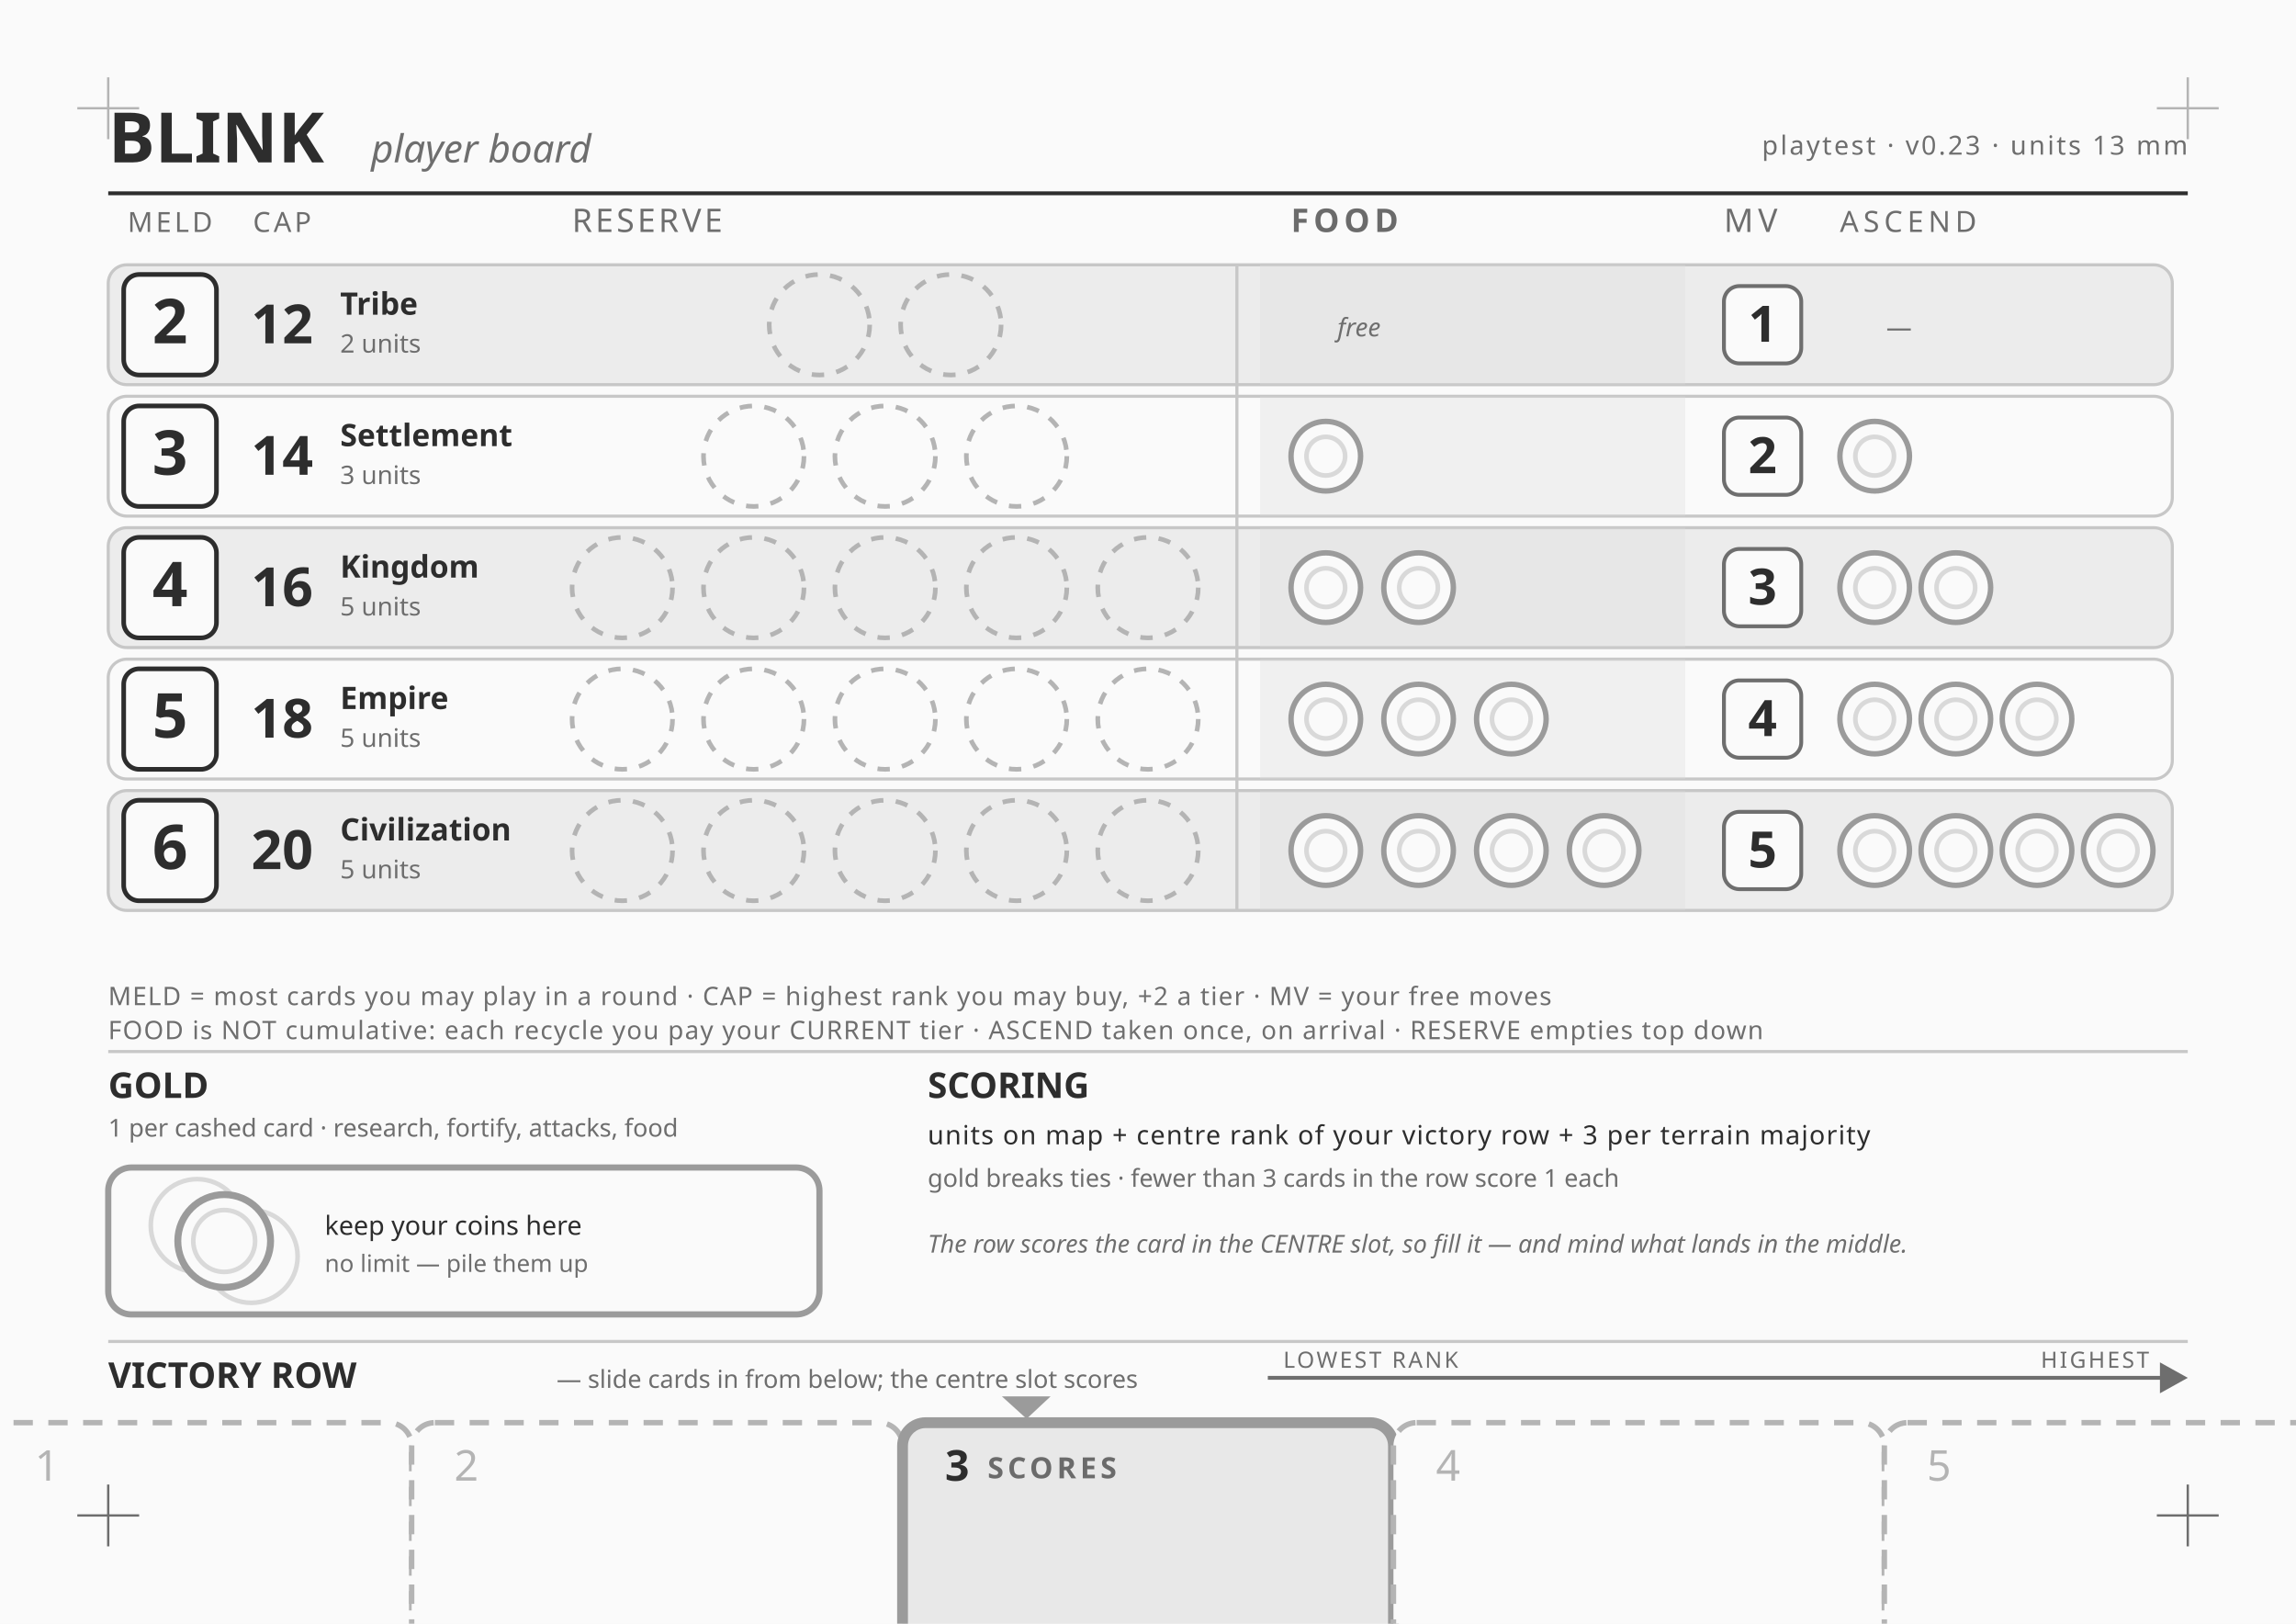
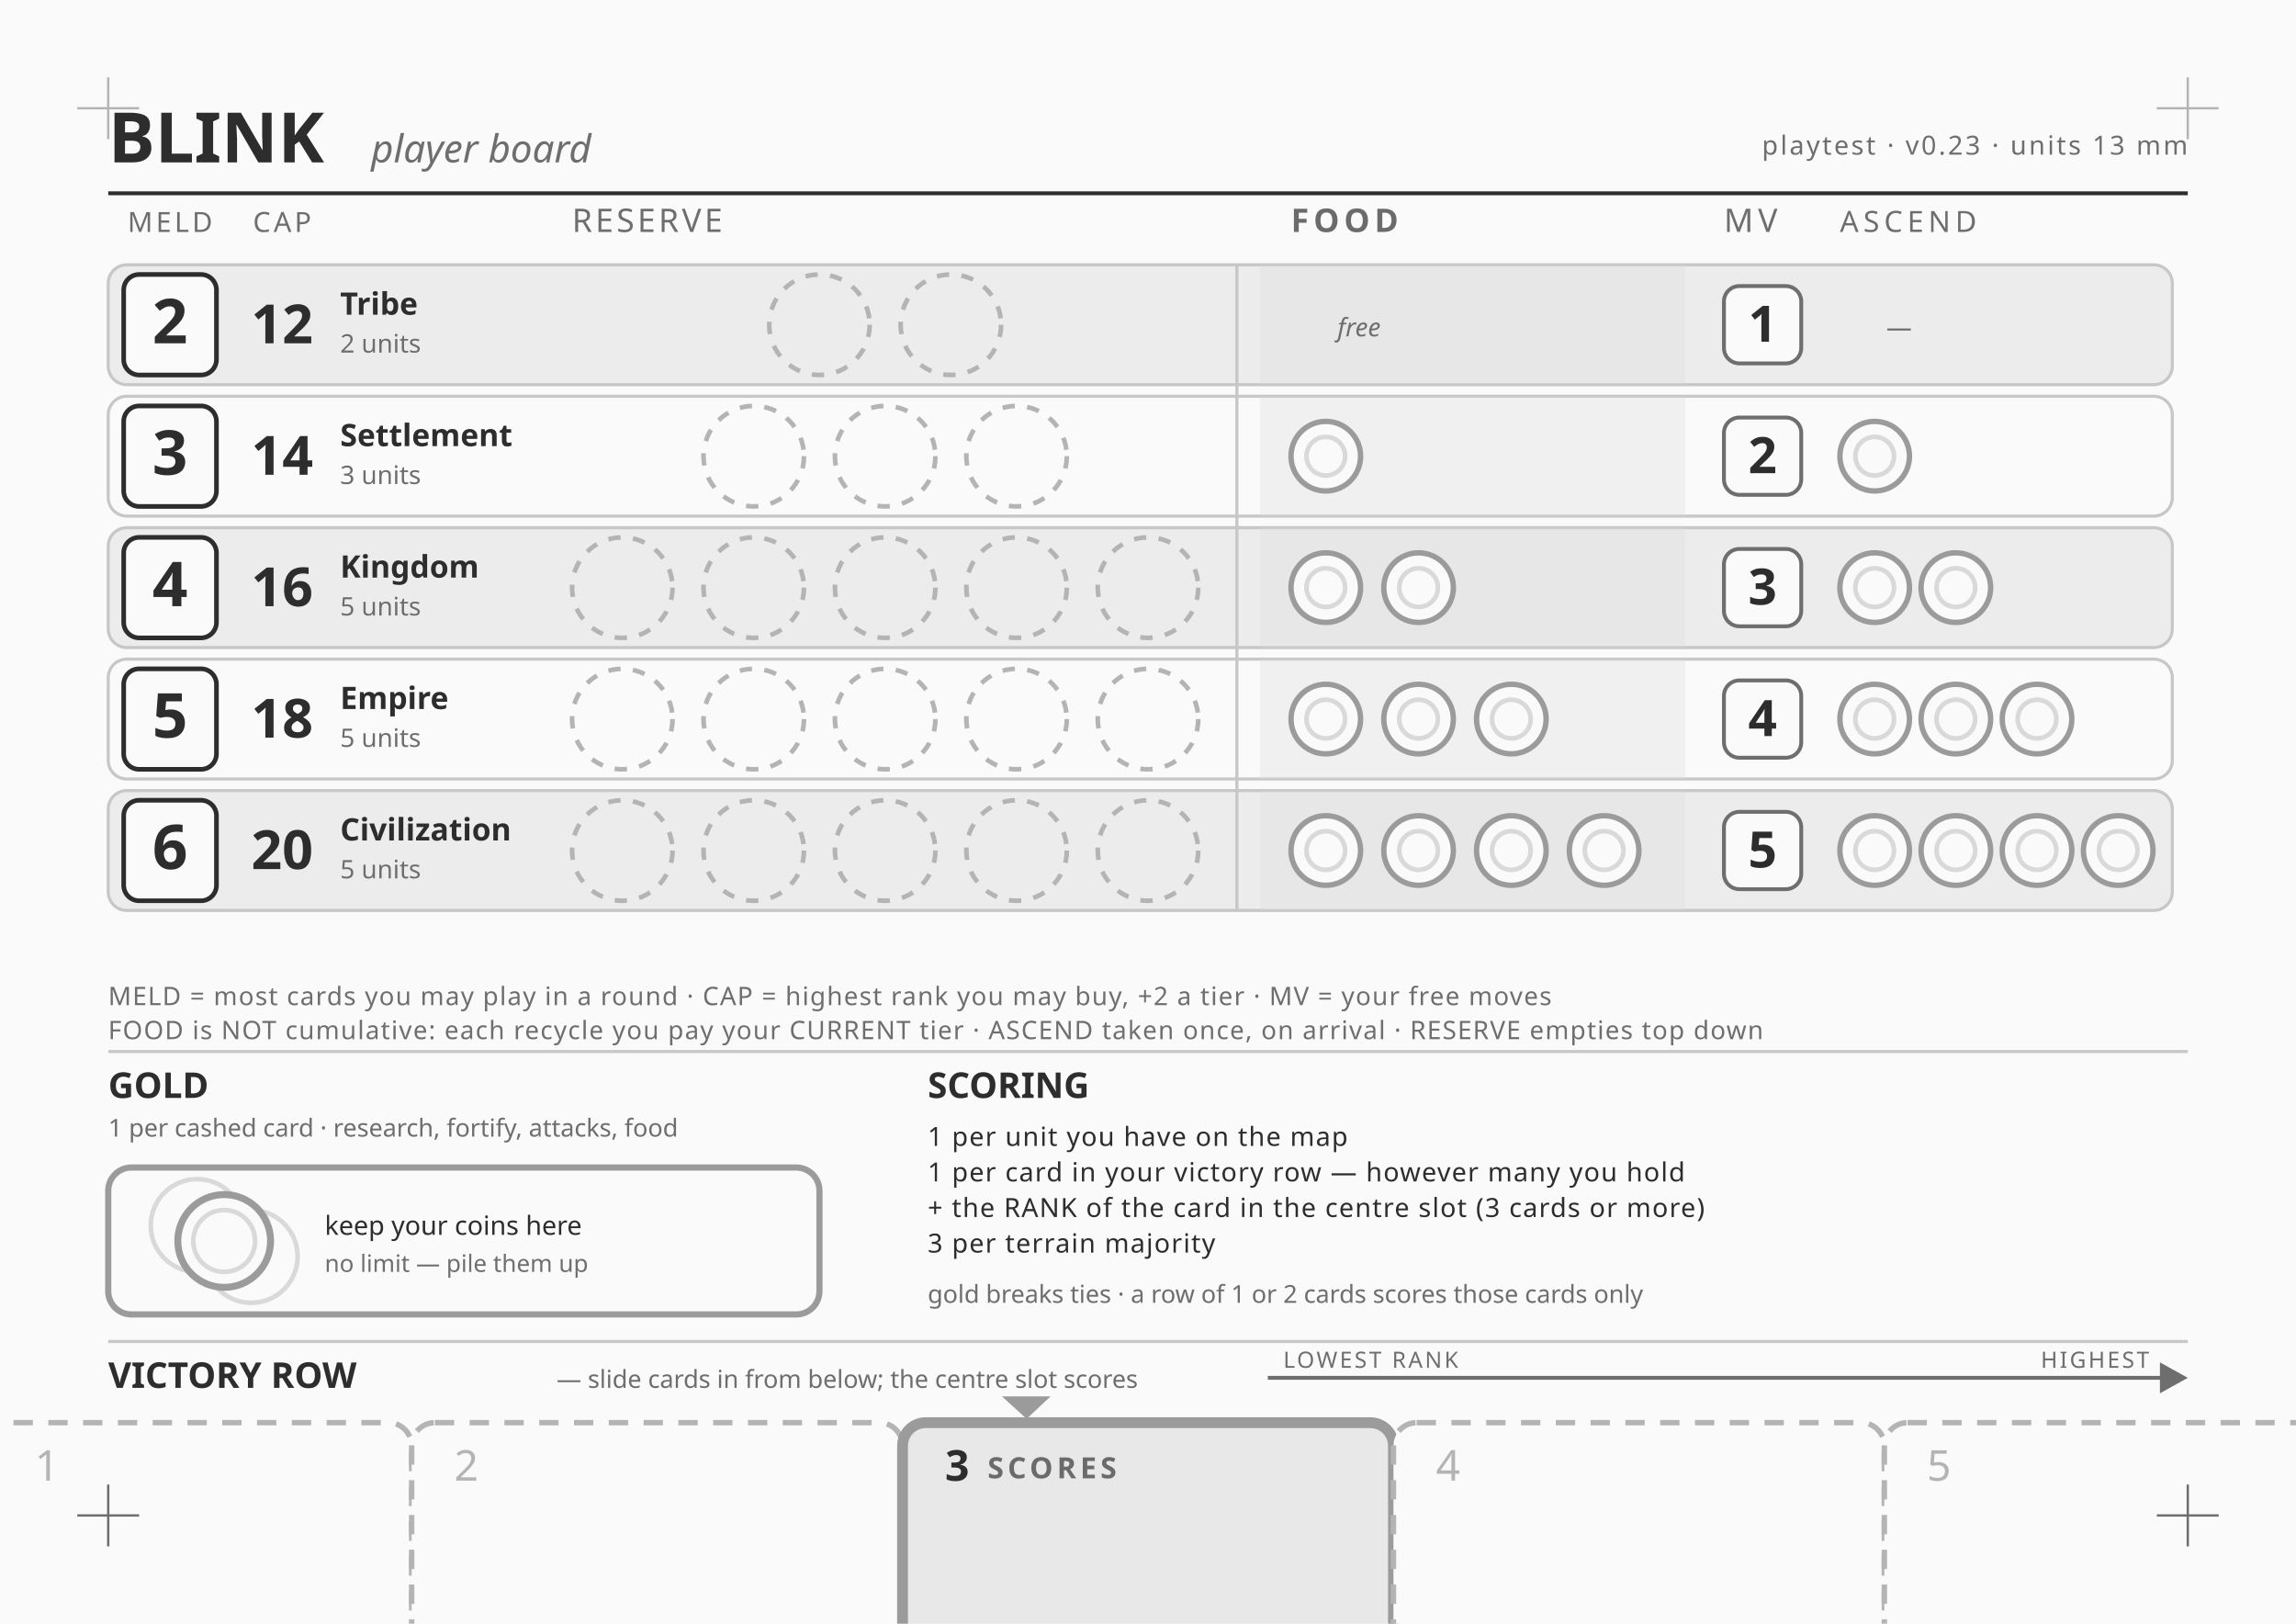
<svg xmlns="http://www.w3.org/2000/svg" width="297.0mm" height="210.0mm" viewBox="0 0 297.0 210.0">
  <defs>
    <pattern id="h-mountain" width="6" height="6" patternUnits="userSpaceOnUse">
      <rect width="6" height="6" fill="#fff" />
      <path d="M0 6 L6 0 M-1 1 L1 -1 M5 7 L7 5 M0 0 L6 6 M-1 5 L1 7 M5 -1 L7 1" stroke="#000" stroke-width=".55" />
    </pattern>
    <pattern id="h-forest" width="5" height="5" patternUnits="userSpaceOnUse">
      <rect width="5" height="5" fill="#fff" />
      <path d="M0 5 L5 0 M-1 1 L1 -1 M4 6 L6 4" stroke="#000" stroke-width=".6" />
    </pattern>
    <pattern id="h-plains" width="7" height="7" patternUnits="userSpaceOnUse">
      <rect width="7" height="7" fill="#fff" />
      <circle cx="1.6" cy="1.6" r=".65" fill="#000" />
      <circle cx="5.1" cy="5.1" r=".65" fill="#000" />
    </pattern>
    <pattern id="h-ocean" width="8" height="6" patternUnits="userSpaceOnUse">
      <rect width="8" height="6" fill="#fff" />
      <path d="M0 3 q2 -2.2 4 0 t4 0" fill="none" stroke="#000" stroke-width=".6" />
    </pattern>
  </defs>
  <rect x="0" y="0" width="297.0" height="210.0" fill="#FAFAFA" />
  <path d="M10.0 14.0 h8 M14.0 10.0 v8" stroke="#B4B4B4" stroke-width="0.3" />
  <path d="M279.0 14.0 h8 M283.0 10.0 v8" stroke="#B4B4B4" stroke-width="0.3" />
  <path d="M10.0 196.0 h8 M14.0 192.0 v8" stroke="#B4B4B4" stroke-width="0.3" />
  <path d="M279.0 196.0 h8 M283.0 192.0 v8" stroke="#B4B4B4" stroke-width="0.3" />
  <text x="14.00" y="21.00" font-family="IBM Plex Sans" font-size="9" fill="#2D2D2D" text-anchor="start" font-weight="600" letter-spacing="0" style="">BLINK</text>
  <text x="48.00" y="21.00" font-family="IBM Plex Sans" font-size="5" fill="#6E6E6E" text-anchor="start" font-weight="400" letter-spacing="0" style="font-style:italic">player board</text>
  <text x="283.00" y="20.00" font-family="IBM Plex Mono" font-size="3.4" fill="#6E6E6E" text-anchor="end" font-weight="400" letter-spacing="0.3" style="">playtest · v0.23 · units 13 mm</text>
  <line x1="14.0" y1="25.0" x2="283.0" y2="25.0" stroke="#2D2D2D" stroke-width="0.5" />
  <text x="22.00" y="30.00" font-family="IBM Plex Mono" font-size="3.6" fill="#6E6E6E" text-anchor="middle" font-weight="400" letter-spacing="0.4" style="">MELD</text>
  <text x="36.50" y="30.00" font-family="IBM Plex Mono" font-size="3.6" fill="#6E6E6E" text-anchor="middle" font-weight="400" letter-spacing="0.4" style="">CAP</text>
  <text x="74.00" y="30.00" font-family="IBM Plex Mono" font-size="4.2" fill="#6E6E6E" text-anchor="start" font-weight="400" letter-spacing="0.4" style="">RESERVE</text>
  <text x="167.00" y="30.00" font-family="IBM Plex Mono" font-size="4.2" fill="#6B6B6B" text-anchor="start" font-weight="600" letter-spacing="0.6" style="">FOOD</text>
  <text x="223.00" y="30.00" font-family="IBM Plex Mono" font-size="4.2" fill="#6E6E6E" text-anchor="start" font-weight="400" letter-spacing="0.6" style="">MV</text>
  <text x="238.00" y="30.00" font-family="IBM Plex Mono" font-size="3.8" fill="#6E6E6E" text-anchor="start" font-weight="400" letter-spacing="0.6" style="">ASCEND</text>
  <rect x="14.0" y="34.25" width="267.0" height="15.5" rx="2.4" fill="#ECECEC" stroke="#C7C7C7" stroke-width="0.4" />
  <rect x="163.0" y="34.25" width="55.0" height="15.5" fill="#D9D9D9" fill-opacity="0.3" />
  <rect x="16.0" y="35.5" width="12" height="13.0" rx="2" fill="#FAFAFA" stroke="#2D2D2D" stroke-width="0.6" />
  <text x="22.00" y="44.40" font-family="IBM Plex Sans" font-size="8" fill="#2D2D2D" text-anchor="middle" font-weight="600" letter-spacing="0" style="">2</text>
  <text x="36.50" y="44.40" font-family="IBM Plex Sans" font-size="7" fill="#2D2D2D" text-anchor="middle" font-weight="600" letter-spacing="0" style="">12</text>
  <text x="44.00" y="40.70" font-family="IBM Plex Sans" font-size="4.0" fill="#2D2D2D" text-anchor="start" font-weight="600" letter-spacing="0" style="">Tribe</text>
  <text x="44.00" y="45.60" font-family="IBM Plex Mono" font-size="3.3" fill="#6E6E6E" text-anchor="start" font-weight="400" letter-spacing="0" style="">2 units</text>
  <circle cx="106.00" cy="42.00" r="6.50" fill="none" stroke="#B4B4B4" stroke-width="0.6" stroke-dasharray="1.6 1.6" />
  <circle cx="123.00" cy="42.00" r="6.50" fill="none" stroke="#B4B4B4" stroke-width="0.6" stroke-dasharray="1.6 1.6" />
  <text x="173.00" y="43.50" font-family="IBM Plex Mono" font-size="3.3" fill="#6E6E6E" text-anchor="start" font-weight="400" letter-spacing="0" style="font-style:italic">free</text>
  <rect x="223.0" y="37.0" width="10" height="10.0" rx="2" fill="#FAFAFA" stroke="#6E6E6E" stroke-width="0.5" />
  <text x="228.00" y="44.20" font-family="IBM Plex Sans" font-size="6.5" fill="#2D2D2D" text-anchor="middle" font-weight="600" letter-spacing="0" style="">1</text>
  <text x="244.00" y="43.50" font-family="IBM Plex Mono" font-size="3.3" fill="#6E6E6E" text-anchor="start" font-weight="400" letter-spacing="0" style="">—</text>
  <rect x="14.0" y="51.25" width="267.0" height="15.5" rx="2.4" fill="#FAFAFA" stroke="#C7C7C7" stroke-width="0.4" />
  <rect x="163.0" y="51.25" width="55.0" height="15.5" fill="#D9D9D9" fill-opacity="0.3" />
  <rect x="16.0" y="52.5" width="12" height="13.0" rx="2" fill="#FAFAFA" stroke="#2D2D2D" stroke-width="0.6" />
  <text x="22.00" y="61.40" font-family="IBM Plex Sans" font-size="8" fill="#2D2D2D" text-anchor="middle" font-weight="600" letter-spacing="0" style="">3</text>
  <text x="36.50" y="61.40" font-family="IBM Plex Sans" font-size="7" fill="#2D2D2D" text-anchor="middle" font-weight="600" letter-spacing="0" style="">14</text>
  <text x="44.00" y="57.70" font-family="IBM Plex Sans" font-size="4.0" fill="#2D2D2D" text-anchor="start" font-weight="600" letter-spacing="0" style="">Settlement</text>
  <text x="44.00" y="62.60" font-family="IBM Plex Mono" font-size="3.3" fill="#6E6E6E" text-anchor="start" font-weight="400" letter-spacing="0" style="">3 units</text>
  <circle cx="97.50" cy="59.00" r="6.50" fill="none" stroke="#B4B4B4" stroke-width="0.6" stroke-dasharray="1.6 1.6" />
  <circle cx="114.50" cy="59.00" r="6.50" fill="none" stroke="#B4B4B4" stroke-width="0.6" stroke-dasharray="1.6 1.6" />
  <circle cx="131.50" cy="59.00" r="6.50" fill="none" stroke="#B4B4B4" stroke-width="0.6" stroke-dasharray="1.6 1.6" />
  <circle cx="171.50" cy="59.00" r="4.50" fill="#FAFAFA" stroke="#9B9B9B" stroke-width="0.7" />
  <circle cx="171.50" cy="59.00" r="2.50" fill="none" stroke="#D9D9D9" stroke-width="0.6" />
  <rect x="223.0" y="54.0" width="10" height="10.0" rx="2" fill="#FAFAFA" stroke="#6E6E6E" stroke-width="0.5" />
  <text x="228.00" y="61.20" font-family="IBM Plex Sans" font-size="6.5" fill="#2D2D2D" text-anchor="middle" font-weight="600" letter-spacing="0" style="">2</text>
  <circle cx="242.50" cy="59.00" r="4.50" fill="#FAFAFA" stroke="#9B9B9B" stroke-width="0.7" />
  <circle cx="242.50" cy="59.00" r="2.50" fill="none" stroke="#D9D9D9" stroke-width="0.6" />
  <rect x="14.0" y="68.25" width="267.0" height="15.5" rx="2.4" fill="#ECECEC" stroke="#C7C7C7" stroke-width="0.4" />
  <rect x="163.0" y="68.25" width="55.0" height="15.5" fill="#D9D9D9" fill-opacity="0.3" />
  <rect x="16.0" y="69.5" width="12" height="13.0" rx="2" fill="#FAFAFA" stroke="#2D2D2D" stroke-width="0.6" />
  <text x="22.00" y="78.40" font-family="IBM Plex Sans" font-size="8" fill="#2D2D2D" text-anchor="middle" font-weight="600" letter-spacing="0" style="">4</text>
  <text x="36.50" y="78.40" font-family="IBM Plex Sans" font-size="7" fill="#2D2D2D" text-anchor="middle" font-weight="600" letter-spacing="0" style="">16</text>
  <text x="44.00" y="74.70" font-family="IBM Plex Sans" font-size="4.0" fill="#2D2D2D" text-anchor="start" font-weight="600" letter-spacing="0" style="">Kingdom</text>
  <text x="44.00" y="79.60" font-family="IBM Plex Mono" font-size="3.3" fill="#6E6E6E" text-anchor="start" font-weight="400" letter-spacing="0" style="">5 units</text>
  <circle cx="80.50" cy="76.00" r="6.50" fill="none" stroke="#B4B4B4" stroke-width="0.6" stroke-dasharray="1.6 1.6" />
  <circle cx="97.50" cy="76.00" r="6.50" fill="none" stroke="#B4B4B4" stroke-width="0.6" stroke-dasharray="1.6 1.6" />
  <circle cx="114.50" cy="76.00" r="6.50" fill="none" stroke="#B4B4B4" stroke-width="0.6" stroke-dasharray="1.6 1.6" />
  <circle cx="131.50" cy="76.00" r="6.50" fill="none" stroke="#B4B4B4" stroke-width="0.6" stroke-dasharray="1.6 1.6" />
  <circle cx="148.50" cy="76.00" r="6.50" fill="none" stroke="#B4B4B4" stroke-width="0.6" stroke-dasharray="1.6 1.6" />
  <circle cx="171.50" cy="76.00" r="4.50" fill="#FAFAFA" stroke="#9B9B9B" stroke-width="0.7" />
  <circle cx="171.50" cy="76.00" r="2.50" fill="none" stroke="#D9D9D9" stroke-width="0.6" />
  <circle cx="183.50" cy="76.00" r="4.50" fill="#FAFAFA" stroke="#9B9B9B" stroke-width="0.7" />
  <circle cx="183.50" cy="76.00" r="2.50" fill="none" stroke="#D9D9D9" stroke-width="0.6" />
  <rect x="223.0" y="71.0" width="10" height="10.0" rx="2" fill="#FAFAFA" stroke="#6E6E6E" stroke-width="0.5" />
  <text x="228.00" y="78.20" font-family="IBM Plex Sans" font-size="6.5" fill="#2D2D2D" text-anchor="middle" font-weight="600" letter-spacing="0" style="">3</text>
  <circle cx="242.50" cy="76.00" r="4.50" fill="#FAFAFA" stroke="#9B9B9B" stroke-width="0.7" />
  <circle cx="242.50" cy="76.00" r="2.50" fill="none" stroke="#D9D9D9" stroke-width="0.6" />
  <circle cx="253.00" cy="76.00" r="4.50" fill="#FAFAFA" stroke="#9B9B9B" stroke-width="0.7" />
  <circle cx="253.00" cy="76.00" r="2.50" fill="none" stroke="#D9D9D9" stroke-width="0.6" />
  <rect x="14.0" y="85.25" width="267.0" height="15.5" rx="2.4" fill="#FAFAFA" stroke="#C7C7C7" stroke-width="0.4" />
  <rect x="163.0" y="85.25" width="55.0" height="15.5" fill="#D9D9D9" fill-opacity="0.3" />
  <rect x="16.0" y="86.5" width="12" height="13.0" rx="2" fill="#FAFAFA" stroke="#2D2D2D" stroke-width="0.6" />
  <text x="22.00" y="95.40" font-family="IBM Plex Sans" font-size="8" fill="#2D2D2D" text-anchor="middle" font-weight="600" letter-spacing="0" style="">5</text>
  <text x="36.50" y="95.40" font-family="IBM Plex Sans" font-size="7" fill="#2D2D2D" text-anchor="middle" font-weight="600" letter-spacing="0" style="">18</text>
  <text x="44.00" y="91.70" font-family="IBM Plex Sans" font-size="4.0" fill="#2D2D2D" text-anchor="start" font-weight="600" letter-spacing="0" style="">Empire</text>
  <text x="44.00" y="96.60" font-family="IBM Plex Mono" font-size="3.3" fill="#6E6E6E" text-anchor="start" font-weight="400" letter-spacing="0" style="">5 units</text>
  <circle cx="80.50" cy="93.00" r="6.50" fill="none" stroke="#B4B4B4" stroke-width="0.6" stroke-dasharray="1.6 1.6" />
  <circle cx="97.50" cy="93.00" r="6.50" fill="none" stroke="#B4B4B4" stroke-width="0.6" stroke-dasharray="1.6 1.6" />
  <circle cx="114.50" cy="93.00" r="6.50" fill="none" stroke="#B4B4B4" stroke-width="0.6" stroke-dasharray="1.6 1.6" />
  <circle cx="131.50" cy="93.00" r="6.50" fill="none" stroke="#B4B4B4" stroke-width="0.6" stroke-dasharray="1.6 1.6" />
  <circle cx="148.50" cy="93.00" r="6.50" fill="none" stroke="#B4B4B4" stroke-width="0.6" stroke-dasharray="1.6 1.6" />
  <circle cx="171.50" cy="93.00" r="4.50" fill="#FAFAFA" stroke="#9B9B9B" stroke-width="0.7" />
  <circle cx="171.50" cy="93.00" r="2.50" fill="none" stroke="#D9D9D9" stroke-width="0.6" />
  <circle cx="183.50" cy="93.00" r="4.50" fill="#FAFAFA" stroke="#9B9B9B" stroke-width="0.7" />
  <circle cx="183.50" cy="93.00" r="2.50" fill="none" stroke="#D9D9D9" stroke-width="0.6" />
  <circle cx="195.50" cy="93.00" r="4.50" fill="#FAFAFA" stroke="#9B9B9B" stroke-width="0.7" />
  <circle cx="195.50" cy="93.00" r="2.50" fill="none" stroke="#D9D9D9" stroke-width="0.6" />
  <rect x="223.0" y="88.0" width="10" height="10.0" rx="2" fill="#FAFAFA" stroke="#6E6E6E" stroke-width="0.5" />
  <text x="228.00" y="95.20" font-family="IBM Plex Sans" font-size="6.5" fill="#2D2D2D" text-anchor="middle" font-weight="600" letter-spacing="0" style="">4</text>
  <circle cx="242.50" cy="93.00" r="4.50" fill="#FAFAFA" stroke="#9B9B9B" stroke-width="0.7" />
  <circle cx="242.50" cy="93.00" r="2.50" fill="none" stroke="#D9D9D9" stroke-width="0.6" />
  <circle cx="253.00" cy="93.00" r="4.50" fill="#FAFAFA" stroke="#9B9B9B" stroke-width="0.7" />
  <circle cx="253.00" cy="93.00" r="2.50" fill="none" stroke="#D9D9D9" stroke-width="0.6" />
  <circle cx="263.50" cy="93.00" r="4.50" fill="#FAFAFA" stroke="#9B9B9B" stroke-width="0.7" />
  <circle cx="263.50" cy="93.00" r="2.50" fill="none" stroke="#D9D9D9" stroke-width="0.6" />
  <rect x="14.0" y="102.25" width="267.0" height="15.5" rx="2.4" fill="#ECECEC" stroke="#C7C7C7" stroke-width="0.4" />
  <rect x="163.0" y="102.25" width="55.0" height="15.5" fill="#D9D9D9" fill-opacity="0.3" />
  <rect x="16.0" y="103.5" width="12" height="13.0" rx="2" fill="#FAFAFA" stroke="#2D2D2D" stroke-width="0.6" />
  <text x="22.00" y="112.40" font-family="IBM Plex Sans" font-size="8" fill="#2D2D2D" text-anchor="middle" font-weight="600" letter-spacing="0" style="">6</text>
  <text x="36.50" y="112.40" font-family="IBM Plex Sans" font-size="7" fill="#2D2D2D" text-anchor="middle" font-weight="600" letter-spacing="0" style="">20</text>
  <text x="44.00" y="108.70" font-family="IBM Plex Sans" font-size="4.0" fill="#2D2D2D" text-anchor="start" font-weight="600" letter-spacing="0" style="">Civilization</text>
  <text x="44.00" y="113.60" font-family="IBM Plex Mono" font-size="3.3" fill="#6E6E6E" text-anchor="start" font-weight="400" letter-spacing="0" style="">5 units</text>
  <circle cx="80.50" cy="110.00" r="6.50" fill="none" stroke="#B4B4B4" stroke-width="0.6" stroke-dasharray="1.6 1.6" />
  <circle cx="97.50" cy="110.00" r="6.50" fill="none" stroke="#B4B4B4" stroke-width="0.6" stroke-dasharray="1.6 1.6" />
  <circle cx="114.50" cy="110.00" r="6.50" fill="none" stroke="#B4B4B4" stroke-width="0.6" stroke-dasharray="1.6 1.6" />
  <circle cx="131.50" cy="110.00" r="6.50" fill="none" stroke="#B4B4B4" stroke-width="0.6" stroke-dasharray="1.6 1.6" />
  <circle cx="148.50" cy="110.00" r="6.50" fill="none" stroke="#B4B4B4" stroke-width="0.6" stroke-dasharray="1.6 1.6" />
  <circle cx="171.50" cy="110.00" r="4.50" fill="#FAFAFA" stroke="#9B9B9B" stroke-width="0.7" />
  <circle cx="171.50" cy="110.00" r="2.50" fill="none" stroke="#D9D9D9" stroke-width="0.6" />
  <circle cx="183.50" cy="110.00" r="4.50" fill="#FAFAFA" stroke="#9B9B9B" stroke-width="0.7" />
  <circle cx="183.50" cy="110.00" r="2.50" fill="none" stroke="#D9D9D9" stroke-width="0.6" />
  <circle cx="195.50" cy="110.00" r="4.50" fill="#FAFAFA" stroke="#9B9B9B" stroke-width="0.7" />
  <circle cx="195.50" cy="110.00" r="2.50" fill="none" stroke="#D9D9D9" stroke-width="0.6" />
  <circle cx="207.50" cy="110.00" r="4.50" fill="#FAFAFA" stroke="#9B9B9B" stroke-width="0.7" />
  <circle cx="207.50" cy="110.00" r="2.50" fill="none" stroke="#D9D9D9" stroke-width="0.6" />
  <rect x="223.0" y="105.0" width="10" height="10.0" rx="2" fill="#FAFAFA" stroke="#6E6E6E" stroke-width="0.5" />
  <text x="228.00" y="112.20" font-family="IBM Plex Sans" font-size="6.5" fill="#2D2D2D" text-anchor="middle" font-weight="600" letter-spacing="0" style="">5</text>
  <circle cx="242.50" cy="110.00" r="4.50" fill="#FAFAFA" stroke="#9B9B9B" stroke-width="0.7" />
  <circle cx="242.50" cy="110.00" r="2.50" fill="none" stroke="#D9D9D9" stroke-width="0.6" />
  <circle cx="253.00" cy="110.00" r="4.50" fill="#FAFAFA" stroke="#9B9B9B" stroke-width="0.7" />
  <circle cx="253.00" cy="110.00" r="2.50" fill="none" stroke="#D9D9D9" stroke-width="0.6" />
  <circle cx="263.50" cy="110.00" r="4.50" fill="#FAFAFA" stroke="#9B9B9B" stroke-width="0.7" />
  <circle cx="263.50" cy="110.00" r="2.50" fill="none" stroke="#D9D9D9" stroke-width="0.6" />
  <circle cx="274.00" cy="110.00" r="4.50" fill="#FAFAFA" stroke="#9B9B9B" stroke-width="0.7" />
  <circle cx="274.00" cy="110.00" r="2.50" fill="none" stroke="#D9D9D9" stroke-width="0.6" />
  <line x1="160.0" y1="34.25" x2="160.0" y2="117.75" stroke="#C7C7C7" stroke-width="0.4" />
  <text x="14.00" y="130.00" font-family="IBM Plex Mono" font-size="3.3" fill="#6E6E6E" text-anchor="start" font-weight="400" letter-spacing="0.15" style="">MELD = most cards you may play in a round · CAP = highest rank you may buy, +2 a tier · MV = your free moves</text>
  <text x="14.00" y="134.40" font-family="IBM Plex Mono" font-size="3.3" fill="#6E6E6E" text-anchor="start" font-weight="400" letter-spacing="0.15" style="">FOOD is NOT cumulative: each recycle you pay your CURRENT tier · ASCEND taken once, on arrival · RESERVE empties top down</text>
  <line x1="14.0" y1="136.0" x2="283.0" y2="136.0" stroke="#C7C7C7" stroke-width="0.4" />
  <text x="14.00" y="142.00" font-family="IBM Plex Sans" font-size="4.6" fill="#2D2D2D" text-anchor="start" font-weight="600" letter-spacing="0" style="">GOLD</text>
  <text x="14.00" y="147.00" font-family="IBM Plex Mono" font-size="3.2" fill="#6E6E6E" text-anchor="start" font-weight="400" letter-spacing="0" style="">1 per cashed card · research, fortify, attacks, food</text>
  <rect x="14.0" y="151.0" width="92" height="19" rx="3" fill="#FAFAFA" stroke="#9B9B9B" stroke-width="0.8" />
  <circle cx="25.50" cy="158.50" r="6" fill="#FAFAFA" stroke="#D9D9D9" stroke-width="0.6" />
  <circle cx="32.50" cy="162.50" r="6" fill="#FAFAFA" stroke="#D9D9D9" stroke-width="0.6" />
  <circle cx="29.00" cy="160.50" r="6" fill="#FAFAFA" stroke="#9B9B9B" stroke-width="0.9" />
  <circle cx="29.00" cy="160.50" r="4" fill="none" stroke="#D9D9D9" stroke-width="0.6" />
  <text x="42.00" y="159.70" font-family="IBM Plex Mono" font-size="3.4" fill="#2D2D2D" text-anchor="start" font-weight="400" letter-spacing="0" style="">keep your coins here</text>
  <text x="42.00" y="164.50" font-family="IBM Plex Mono" font-size="3.1" fill="#6E6E6E" text-anchor="start" font-weight="400" letter-spacing="0" style="">no limit — pile them up</text>
  <text x="120.00" y="142.00" font-family="IBM Plex Sans" font-size="4.6" fill="#2D2D2D" text-anchor="start" font-weight="600" letter-spacing="0" style="">SCORING</text>
-   <text x="120.00" y="148.00" font-family="IBM Plex Mono" font-size="3.4" fill="#2D2D2D" text-anchor="start" font-weight="400" letter-spacing="0.15" style="">units on map  +  centre rank of your victory row  +  3 per terrain majority</text>
-   <text x="120.00" y="153.50" font-family="IBM Plex Mono" font-size="3.2" fill="#6E6E6E" text-anchor="start" font-weight="400" letter-spacing="0" style="">gold breaks ties · fewer than 3 cards in the row score 1 each</text>
-   <text x="120.00" y="162.00" font-family="IBM Plex Mono" font-size="3.2" fill="#6E6E6E" text-anchor="start" font-weight="400" letter-spacing="0" style="font-style:italic">The row scores the card in the CENTRE slot, so fill it — and mind what lands in the middle.</text>
+   <text x="120.00" y="148.20" font-family="IBM Plex Mono" font-size="3.4" fill="#2D2D2D" text-anchor="start" font-weight="400" letter-spacing="0.15" style="">1  per unit you have on the map</text>
+   <text x="120.00" y="152.80" font-family="IBM Plex Mono" font-size="3.4" fill="#2D2D2D" text-anchor="start" font-weight="400" letter-spacing="0.15" style="">1  per card in your victory row — however many you hold</text>
+   <text x="120.00" y="157.40" font-family="IBM Plex Mono" font-size="3.4" fill="#2D2D2D" text-anchor="start" font-weight="400" letter-spacing="0.15" style="">+  the RANK of the card in the centre slot (3 cards or more)</text>
+   <text x="120.00" y="162.00" font-family="IBM Plex Mono" font-size="3.4" fill="#2D2D2D" text-anchor="start" font-weight="400" letter-spacing="0.15" style="">3  per terrain majority</text>
+   <text x="120.00" y="168.50" font-family="IBM Plex Mono" font-size="3.2" fill="#6E6E6E" text-anchor="start" font-weight="400" letter-spacing="0" style="">gold breaks ties · a row of 1 or 2 cards scores those cards only</text>
  <text x="14.00" y="179.50" font-family="IBM Plex Sans" font-size="4.6" fill="#2D2D2D" text-anchor="start" font-weight="600" letter-spacing="0" style="">VICTORY ROW</text>
  <text x="72.00" y="179.50" font-family="IBM Plex Mono" font-size="3.2" fill="#6E6E6E" text-anchor="start" font-weight="400" letter-spacing="0" style="">— slide cards in from below; the centre slot scores</text>
  <line x1="164.0" y1="178.2" x2="279.6" y2="178.2" stroke="#6E6E6E" stroke-width="0.5" />
  <path d="M279.4 176.2 L283.0 178.2 L279.4 180.2 Z" fill="#6E6E6E" />
  <text x="166.00" y="176.90" font-family="IBM Plex Mono" font-size="2.9" fill="#6E6E6E" text-anchor="start" font-weight="400" letter-spacing="0.3" style="">LOWEST RANK</text>
  <text x="278.00" y="176.90" font-family="IBM Plex Mono" font-size="2.9" fill="#6E6E6E" text-anchor="end" font-weight="400" letter-spacing="0.3" style="">HIGHEST</text>
  <clipPath id="sheet">
    <rect x="0" y="0" width="297.0" height="210.0" />
  </clipPath>
  <g clip-path="url(#sheet)">
    <rect x="-10.25" y="184.0" width="63.5" height="88.9" rx="3" fill="#FAFAFA" stroke="#B4B4B4" stroke-width="0.7" stroke-dasharray="2.5 2" />
    <text x="4.50" y="191.50" font-family="IBM Plex Sans" font-size="5.5" fill="#B4B4B4" text-anchor="start" font-weight="400" letter-spacing="0" style="">1</text>
    <rect x="53.25" y="184.0" width="63.5" height="88.9" rx="3" fill="#FAFAFA" stroke="#B4B4B4" stroke-width="0.7" stroke-dasharray="2.5 2" />
    <text x="58.75" y="191.50" font-family="IBM Plex Sans" font-size="5.5" fill="#B4B4B4" text-anchor="start" font-weight="400" letter-spacing="0" style="">2</text>
    <rect x="116.75" y="184.0" width="63.5" height="88.9" rx="3" fill="#D9D9D9" fill-opacity="0.55" stroke="#9B9B9B" stroke-width="1.4" />
    <text x="122.25" y="191.50" font-family="IBM Plex Sans" font-size="5.5" fill="#2D2D2D" text-anchor="start" font-weight="600" letter-spacing="0" style="">3</text>
    <rect x="180.25" y="184.0" width="63.5" height="88.9" rx="3" fill="#FAFAFA" stroke="#B4B4B4" stroke-width="0.7" stroke-dasharray="2.5 2" />
    <text x="185.75" y="191.50" font-family="IBM Plex Sans" font-size="5.5" fill="#B4B4B4" text-anchor="start" font-weight="400" letter-spacing="0" style="">4</text>
    <rect x="243.75" y="184.0" width="63.5" height="88.9" rx="3" fill="#FAFAFA" stroke="#B4B4B4" stroke-width="0.7" stroke-dasharray="2.5 2" />
    <text x="249.25" y="191.50" font-family="IBM Plex Sans" font-size="5.5" fill="#B4B4B4" text-anchor="start" font-weight="400" letter-spacing="0" style="">5</text>
    <text x="127.75" y="191.20" font-family="IBM Plex Mono" font-size="3.8" fill="#6B6B6B" text-anchor="start" font-weight="600" letter-spacing="0.5" style="">SCORES</text>
    <path d="M129.6 180.6 L132.8 183.5 L135.9 180.6 Z" fill="#9B9B9B" />
  </g>
  <path d="M10.0 196.0 h8 M14.0 192.0 v8" stroke="#6E6E6E" stroke-width="0.3" />
  <path d="M279.0 196.0 h8 M283.0 192.0 v8" stroke="#6E6E6E" stroke-width="0.3" />
  <line x1="14.0" y1="173.5" x2="283.0" y2="173.5" stroke="#C7C7C7" stroke-width="0.4" />
</svg>
